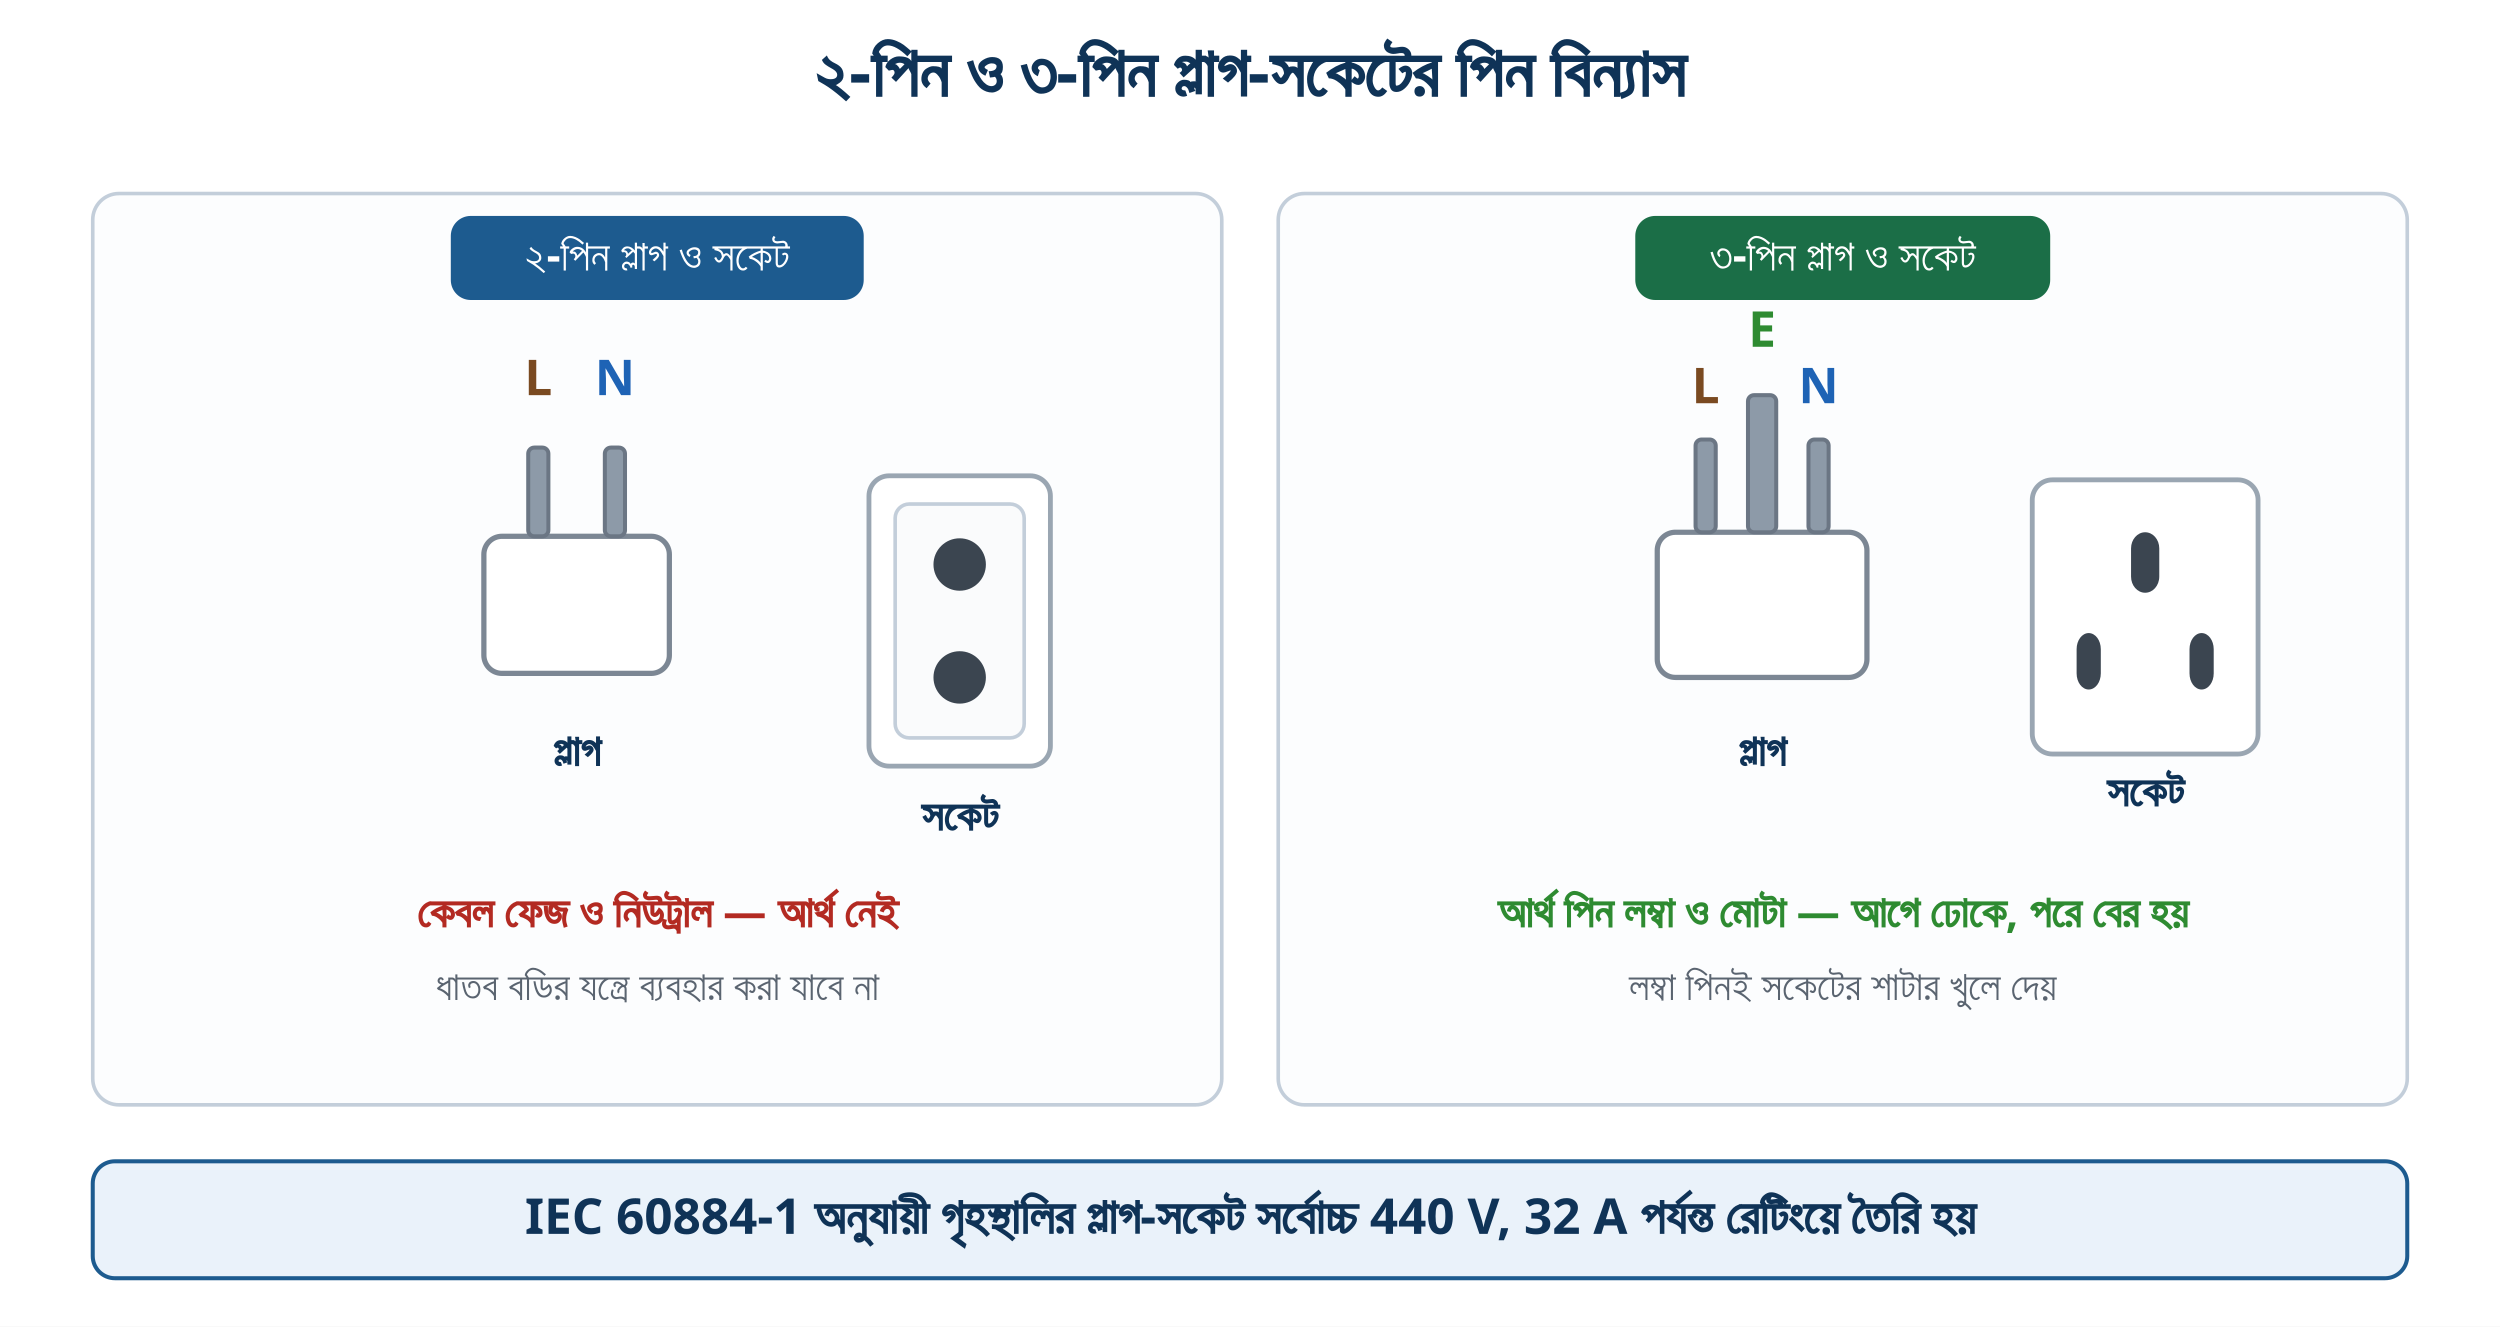
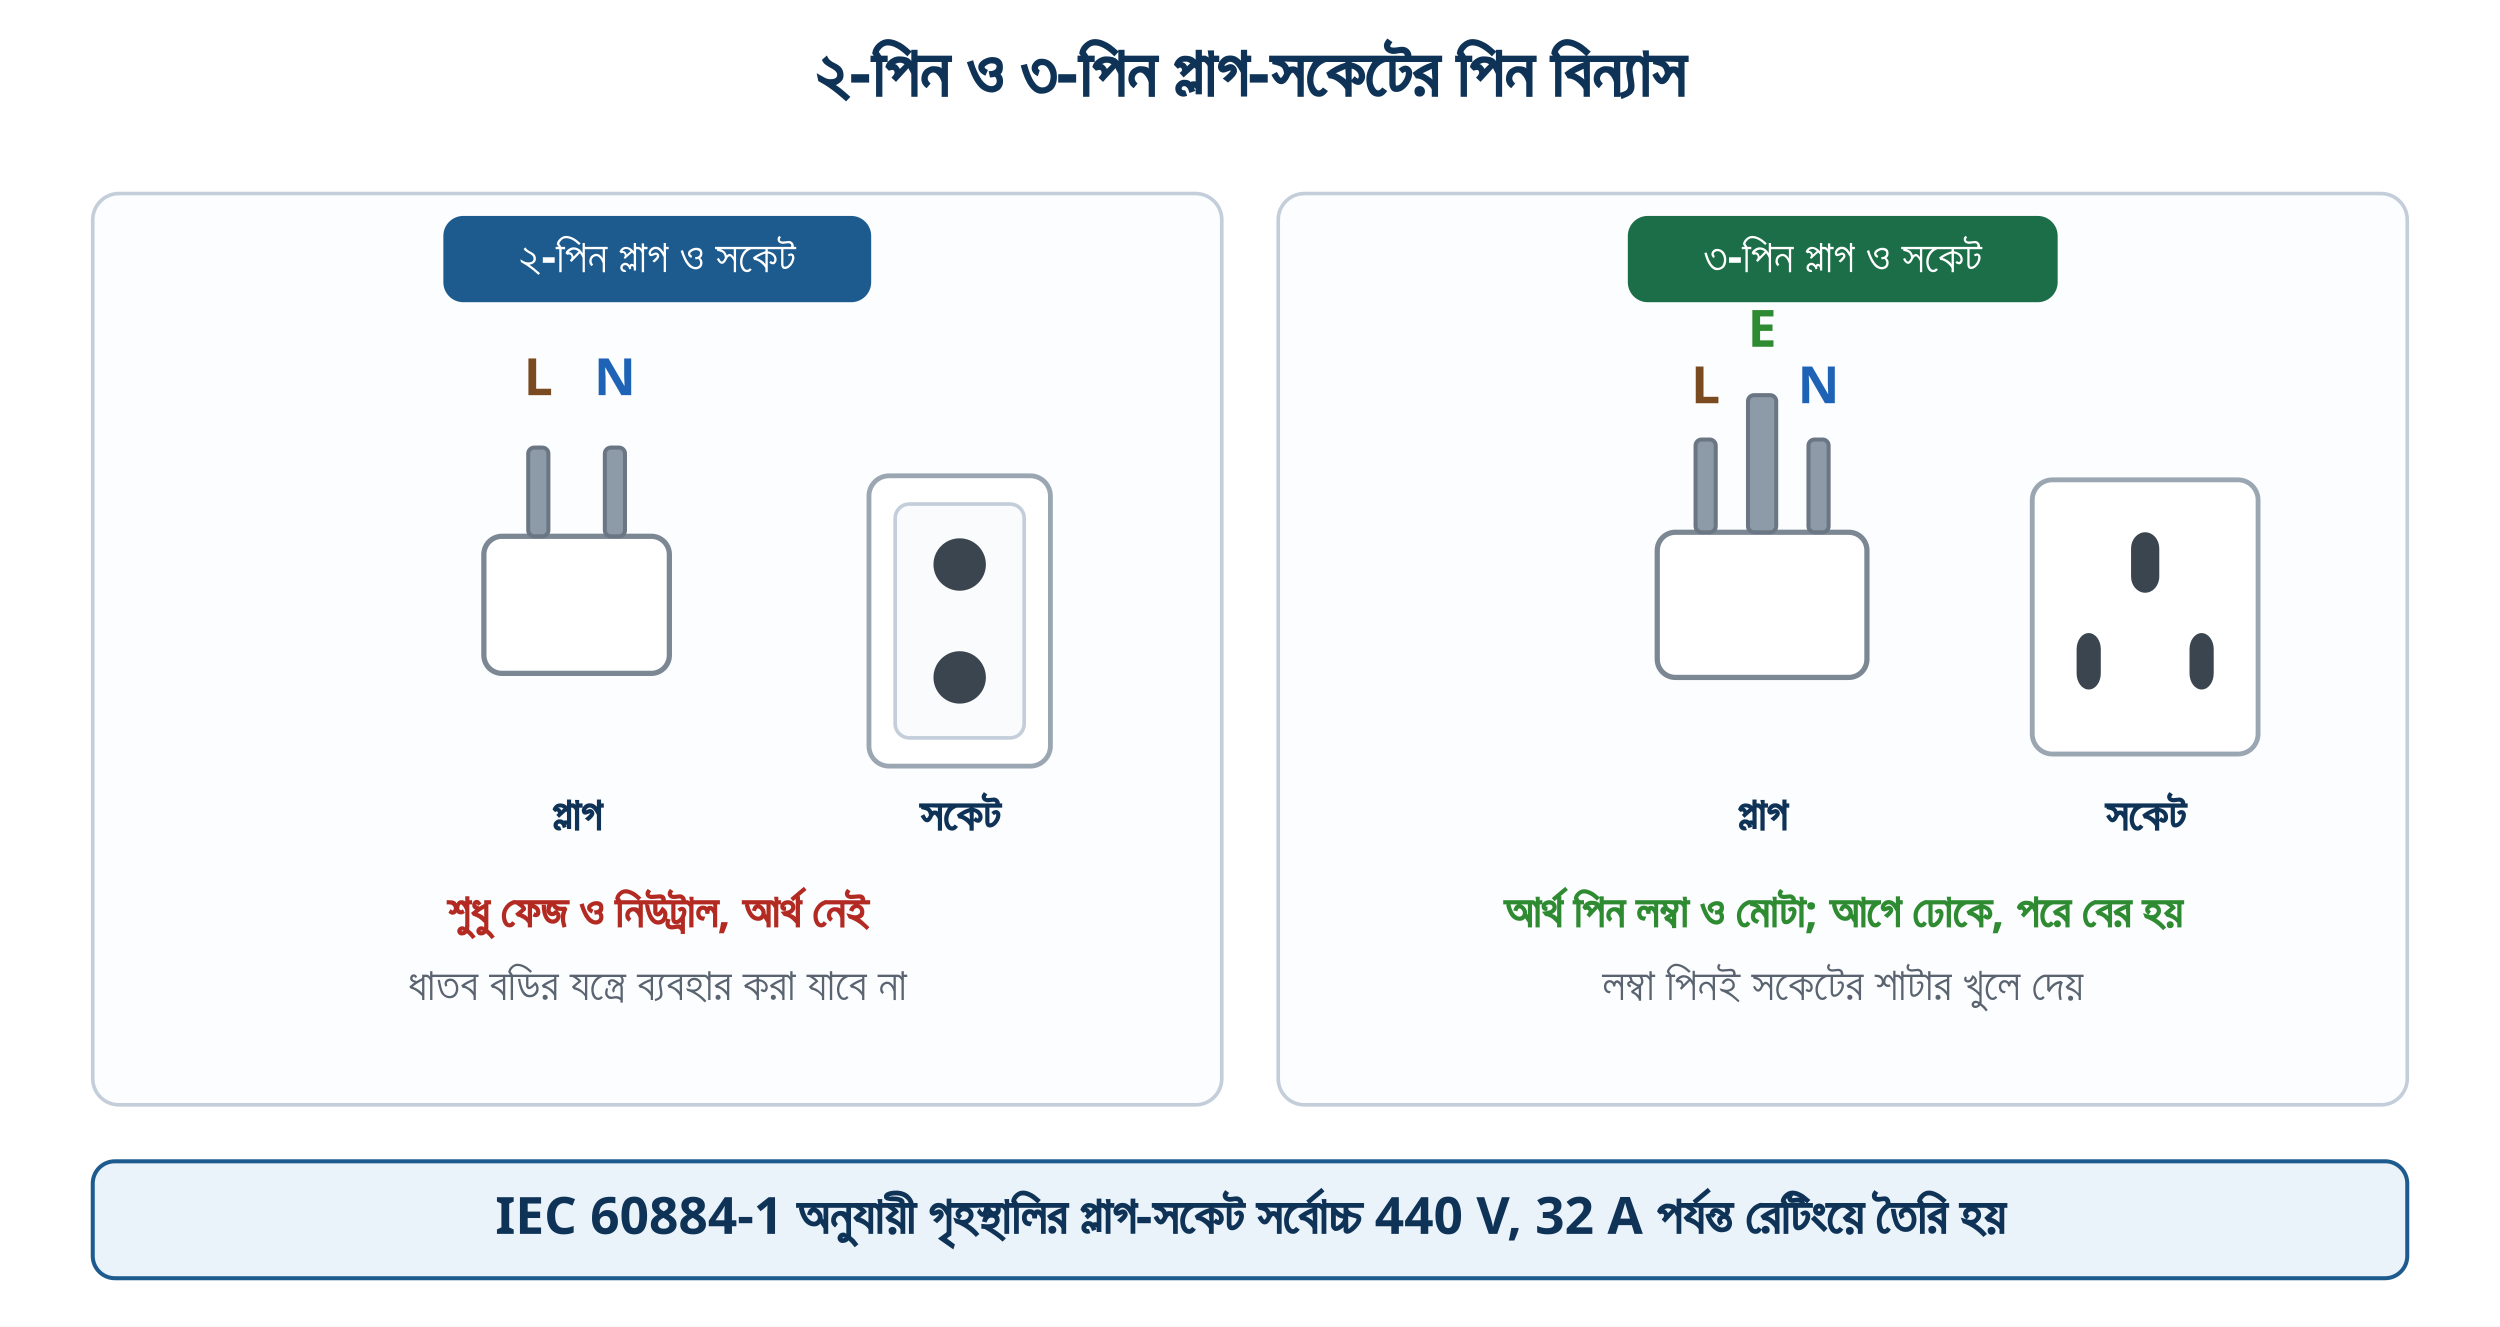
<svg xmlns="http://www.w3.org/2000/svg" width="1240" height="658" viewBox="0 0 1240 658">
  <rect width="1240" height="658" fill="#FFFFFF" />
  <text x="620.0" y="48.0" font-family="Kalpurush" font-size="34" font-weight="700" fill="#0F3357" text-anchor="middle">২-পিন ও ৩-পিন প্লাগ-সকেটের পিন বিন্যাস</text>
  <rect x="46.0" y="96.0" width="560.0" height="452.0" rx="13" fill="#FCFDFE" stroke="#C3CEDA" stroke-width="1.8" />
-   <rect x="224.5" y="108.0" width="203.0" height="39.9" rx="9" fill="#1D5B8F" stroke="#1D5B8F" stroke-width="1.8" />
-   <text x="326.0" y="134.2" font-family="Kalpurush" font-size="21.5" font-weight="600" fill="#FFFFFF" text-anchor="middle">২-পিন প্লাগ ও সকেট</text>
+   <rect x="220.8" y="108.0" width="210.4" height="41.0" rx="9" fill="#1D5B8F" stroke="#1D5B8F" stroke-width="1.8" />
+   <text x="326.0" y="135.0" font-family="Kalpurush" font-size="22.5" font-weight="600" fill="#FFFFFF" text-anchor="middle">২-পিন প্লাগ ও সকেট</text>
  <rect x="634.0" y="96.0" width="560.0" height="452.0" rx="13" fill="#FCFDFE" stroke="#C3CEDA" stroke-width="1.8" />
-   <rect x="812.0" y="108.0" width="204.0" height="39.9" rx="9" fill="#1B6E47" stroke="#1B6E47" stroke-width="1.8" />
-   <text x="914.0" y="134.2" font-family="Kalpurush" font-size="21.5" font-weight="600" fill="#FFFFFF" text-anchor="middle">৩-পিন প্লাগ ও সকেট</text>
+   <rect x="808.3" y="108.0" width="211.4" height="41.0" rx="9" fill="#1B6E47" stroke="#1B6E47" stroke-width="1.8" />
+   <text x="914.0" y="135.0" font-family="Kalpurush" font-size="22.5" font-weight="600" fill="#FFFFFF" text-anchor="middle">৩-পিন প্লাগ ও সকেট</text>
  <rect x="240.0" y="266.0" width="92.0" height="68.0" rx="9" fill="#FFFFFF" stroke="#7C8794" stroke-width="2.6" />
  <rect x="262.0" y="222.0" width="10.0" height="44.0" rx="3" fill="#8D9AA8" stroke="#6B7684" stroke-width="2" />
  <rect x="300.0" y="222.0" width="10.0" height="44.0" rx="3" fill="#8D9AA8" stroke="#6B7684" stroke-width="2" />
-   <text x="286.0" y="380.0" font-family="Kalpurush" font-size="21.5" font-weight="700" fill="#0F3357" text-anchor="middle">প্লাগ</text>
-   <text x="267.0" y="196.0" font-family="Kalpurush" font-size="24.5" font-weight="700" fill="#7A4A21" text-anchor="middle">L</text>
-   <text x="305.0" y="196.0" font-family="Kalpurush" font-size="24.5" font-weight="700" fill="#1E63B5" text-anchor="middle">N</text>
+   <text x="286.0" y="412.0" font-family="Kalpurush" font-size="22.5" font-weight="700" fill="#0F3357" text-anchor="middle">প্লাগ</text>
+   <text x="267.0" y="196.0" font-family="Kalpurush" font-size="25.5" font-weight="700" fill="#7A4A21" text-anchor="middle">L</text>
+   <text x="305.0" y="196.0" font-family="Kalpurush" font-size="25.5" font-weight="700" fill="#1E63B5" text-anchor="middle">N</text>
  <rect x="431.0" y="236.0" width="90.0" height="144.0" rx="10" fill="#FFFFFF" stroke="#9AA6B2" stroke-width="2.4" />
  <rect x="444.0" y="250.0" width="64.0" height="116.0" rx="7" fill="#FAFBFC" stroke="#C3CEDA" stroke-width="1.8" />
  <circle cx="476.0" cy="280.0" r="13.0" fill="#3B4550" stroke="none" stroke-width="2" />
  <circle cx="476.0" cy="336.0" r="13.0" fill="#3B4550" stroke="none" stroke-width="2" />
-   <text x="476.0" y="412.0" font-family="Kalpurush" font-size="21.5" font-weight="700" fill="#0F3357" text-anchor="middle">সকেট</text>
-   <text x="326.0" y="460.0" font-family="Kalpurush" font-size="21.5" font-weight="700" fill="#B32A22" text-anchor="middle">কেবল ফেজ ও নিউট্রাল — আর্থ নেই</text>
-   <text x="326.0" y="496.0" font-family="Kalpurush" font-size="20" font-weight="400" fill="#5A6470" text-anchor="middle">ধাতব বডির যন্ত্রে ব্যবহার করা যাবে না</text>
+   <text x="476.0" y="412.0" font-family="Kalpurush" font-size="22.5" font-weight="700" fill="#0F3357" text-anchor="middle">সকেট</text>
+   <text x="326.0" y="460.0" font-family="Kalpurush" font-size="22.5" font-weight="700" fill="#B32A22" text-anchor="middle">শুধু ফেজ ও নিউট্রাল, আর্থ নেই</text>
+   <text x="326.0" y="496.0" font-family="Kalpurush" font-size="22.5" font-weight="400" fill="#5A6470" text-anchor="middle">ধাতব বডির যন্ত্রে ব্যবহার করা যাবে না</text>
  <rect x="822.0" y="264.0" width="104.0" height="72.0" rx="9" fill="#FFFFFF" stroke="#7C8794" stroke-width="2.6" />
  <rect x="867.0" y="196.0" width="14.0" height="68.0" rx="3" fill="#8D9AA8" stroke="#6B7684" stroke-width="2" />
  <rect x="841.0" y="218.0" width="10.0" height="46.0" rx="3" fill="#8D9AA8" stroke="#6B7684" stroke-width="2" />
  <rect x="897.0" y="218.0" width="10.0" height="46.0" rx="3" fill="#8D9AA8" stroke="#6B7684" stroke-width="2" />
-   <text x="874.0" y="380.0" font-family="Kalpurush" font-size="21.5" font-weight="700" fill="#0F3357" text-anchor="middle">প্লাগ</text>
-   <text x="874.0" y="172.0" font-family="Kalpurush" font-size="24.5" font-weight="700" fill="#2E8B31" text-anchor="middle">E</text>
-   <text x="846.0" y="200.0" font-family="Kalpurush" font-size="24.5" font-weight="700" fill="#7A4A21" text-anchor="middle">L</text>
-   <text x="902.0" y="200.0" font-family="Kalpurush" font-size="24.5" font-weight="700" fill="#1E63B5" text-anchor="middle">N</text>
+   <text x="874.0" y="412.0" font-family="Kalpurush" font-size="22.5" font-weight="700" fill="#0F3357" text-anchor="middle">প্লাগ</text>
+   <text x="874.0" y="172.0" font-family="Kalpurush" font-size="25.5" font-weight="700" fill="#2E8B31" text-anchor="middle">E</text>
+   <text x="846.0" y="200.0" font-family="Kalpurush" font-size="25.5" font-weight="700" fill="#7A4A21" text-anchor="middle">L</text>
+   <text x="902.0" y="200.0" font-family="Kalpurush" font-size="25.5" font-weight="700" fill="#1E63B5" text-anchor="middle">N</text>
  <rect x="1008.0" y="238.0" width="112.0" height="136.0" rx="10" fill="#FFFFFF" stroke="#9AA6B2" stroke-width="2.4" />
  <rect x="1057.0" y="264.0" width="14.0" height="30.0" rx="8" fill="#3B4550" stroke="none" stroke-width="1.5" />
  <rect x="1030.0" y="314.0" width="12.0" height="28.0" rx="8" fill="#3B4550" stroke="none" stroke-width="1.5" />
  <rect x="1086.0" y="314.0" width="12.0" height="28.0" rx="8" fill="#3B4550" stroke="none" stroke-width="1.5" />
-   <text x="1064.0" y="400.0" font-family="Kalpurush" font-size="21.5" font-weight="700" fill="#0F3357" text-anchor="middle">সকেট</text>
-   <text x="914.0" y="460.0" font-family="Kalpurush" font-size="21.5" font-weight="700" fill="#2E8B31" text-anchor="middle">আর্থ পিন লম্বা ও মোটা — আগে ঢোকে, পরে বের হয়</text>
-   <text x="914.0" y="496.0" font-family="Kalpurush" font-size="20" font-weight="400" fill="#5A6470" text-anchor="middle">লম্বা পিনই সকেটের শাটার খুলে দেয়</text>
+   <text x="1064.0" y="412.0" font-family="Kalpurush" font-size="22.5" font-weight="700" fill="#0F3357" text-anchor="middle">সকেট</text>
+   <text x="914.0" y="460.0" font-family="Kalpurush" font-size="22.5" font-weight="700" fill="#2E8B31" text-anchor="middle">আর্থ পিন লম্বা ও মোটা; আগে ঢোকে, পরে বের হয়</text>
+   <text x="914.0" y="496.0" font-family="Kalpurush" font-size="22.5" font-weight="400" fill="#5A6470" text-anchor="middle">লম্বা পিনই সকেটের শাটার খুলে দেয়</text>
  <rect x="46.0" y="576.0" width="1148.0" height="58.0" rx="11" fill="#EAF2FA" stroke="#1D5B8F" stroke-width="2" />
-   <text x="620.0" y="612.0" font-family="Kalpurush" font-size="24.5" font-weight="700" fill="#0F3357" text-anchor="middle">IEC 60884-1 অনুযায়ী গৃহস্থালির প্লাগ-সকেট সর্বোচ্চ 440 V, 32 A পর্যন্ত রেটিংয়ে তৈরি হয়</text>
+   <text x="620.0" y="612.0" font-family="Kalpurush" font-size="25.5" font-weight="700" fill="#0F3357" text-anchor="middle">IEC 60884-1 অনুযায়ী গৃহস্থালির প্লাগ-সকেট সর্বোচ্চ 440 V, 32 A পর্যন্ত রেটিংয়ে তৈরি হয়</text>
</svg>
